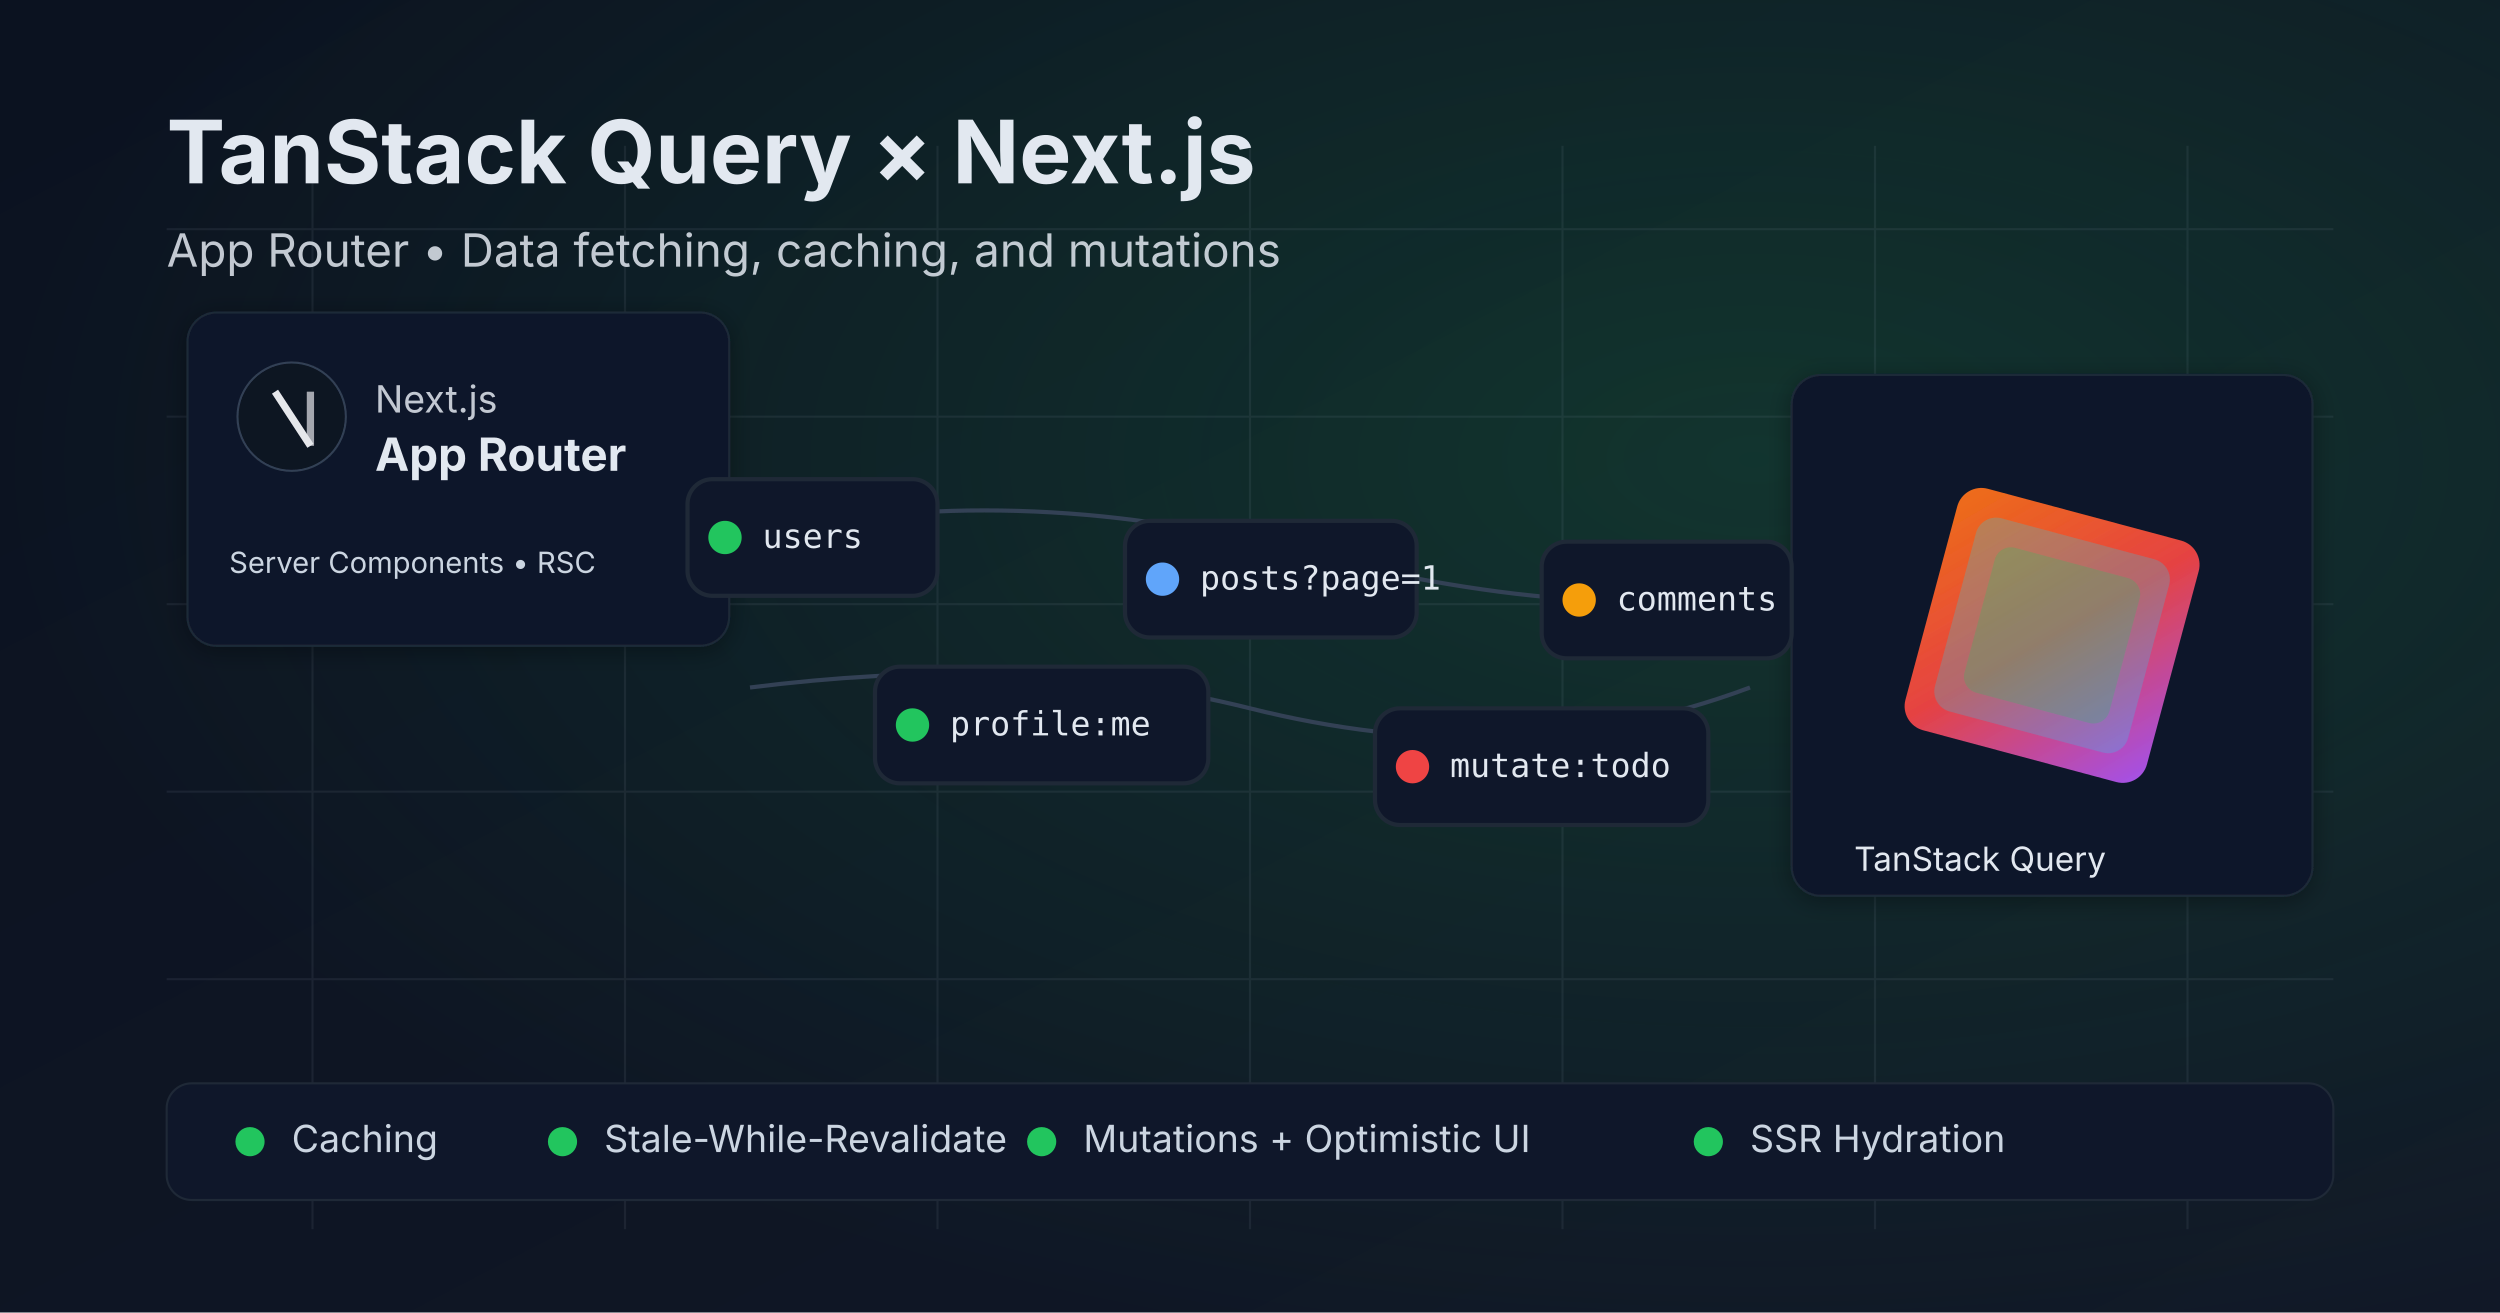
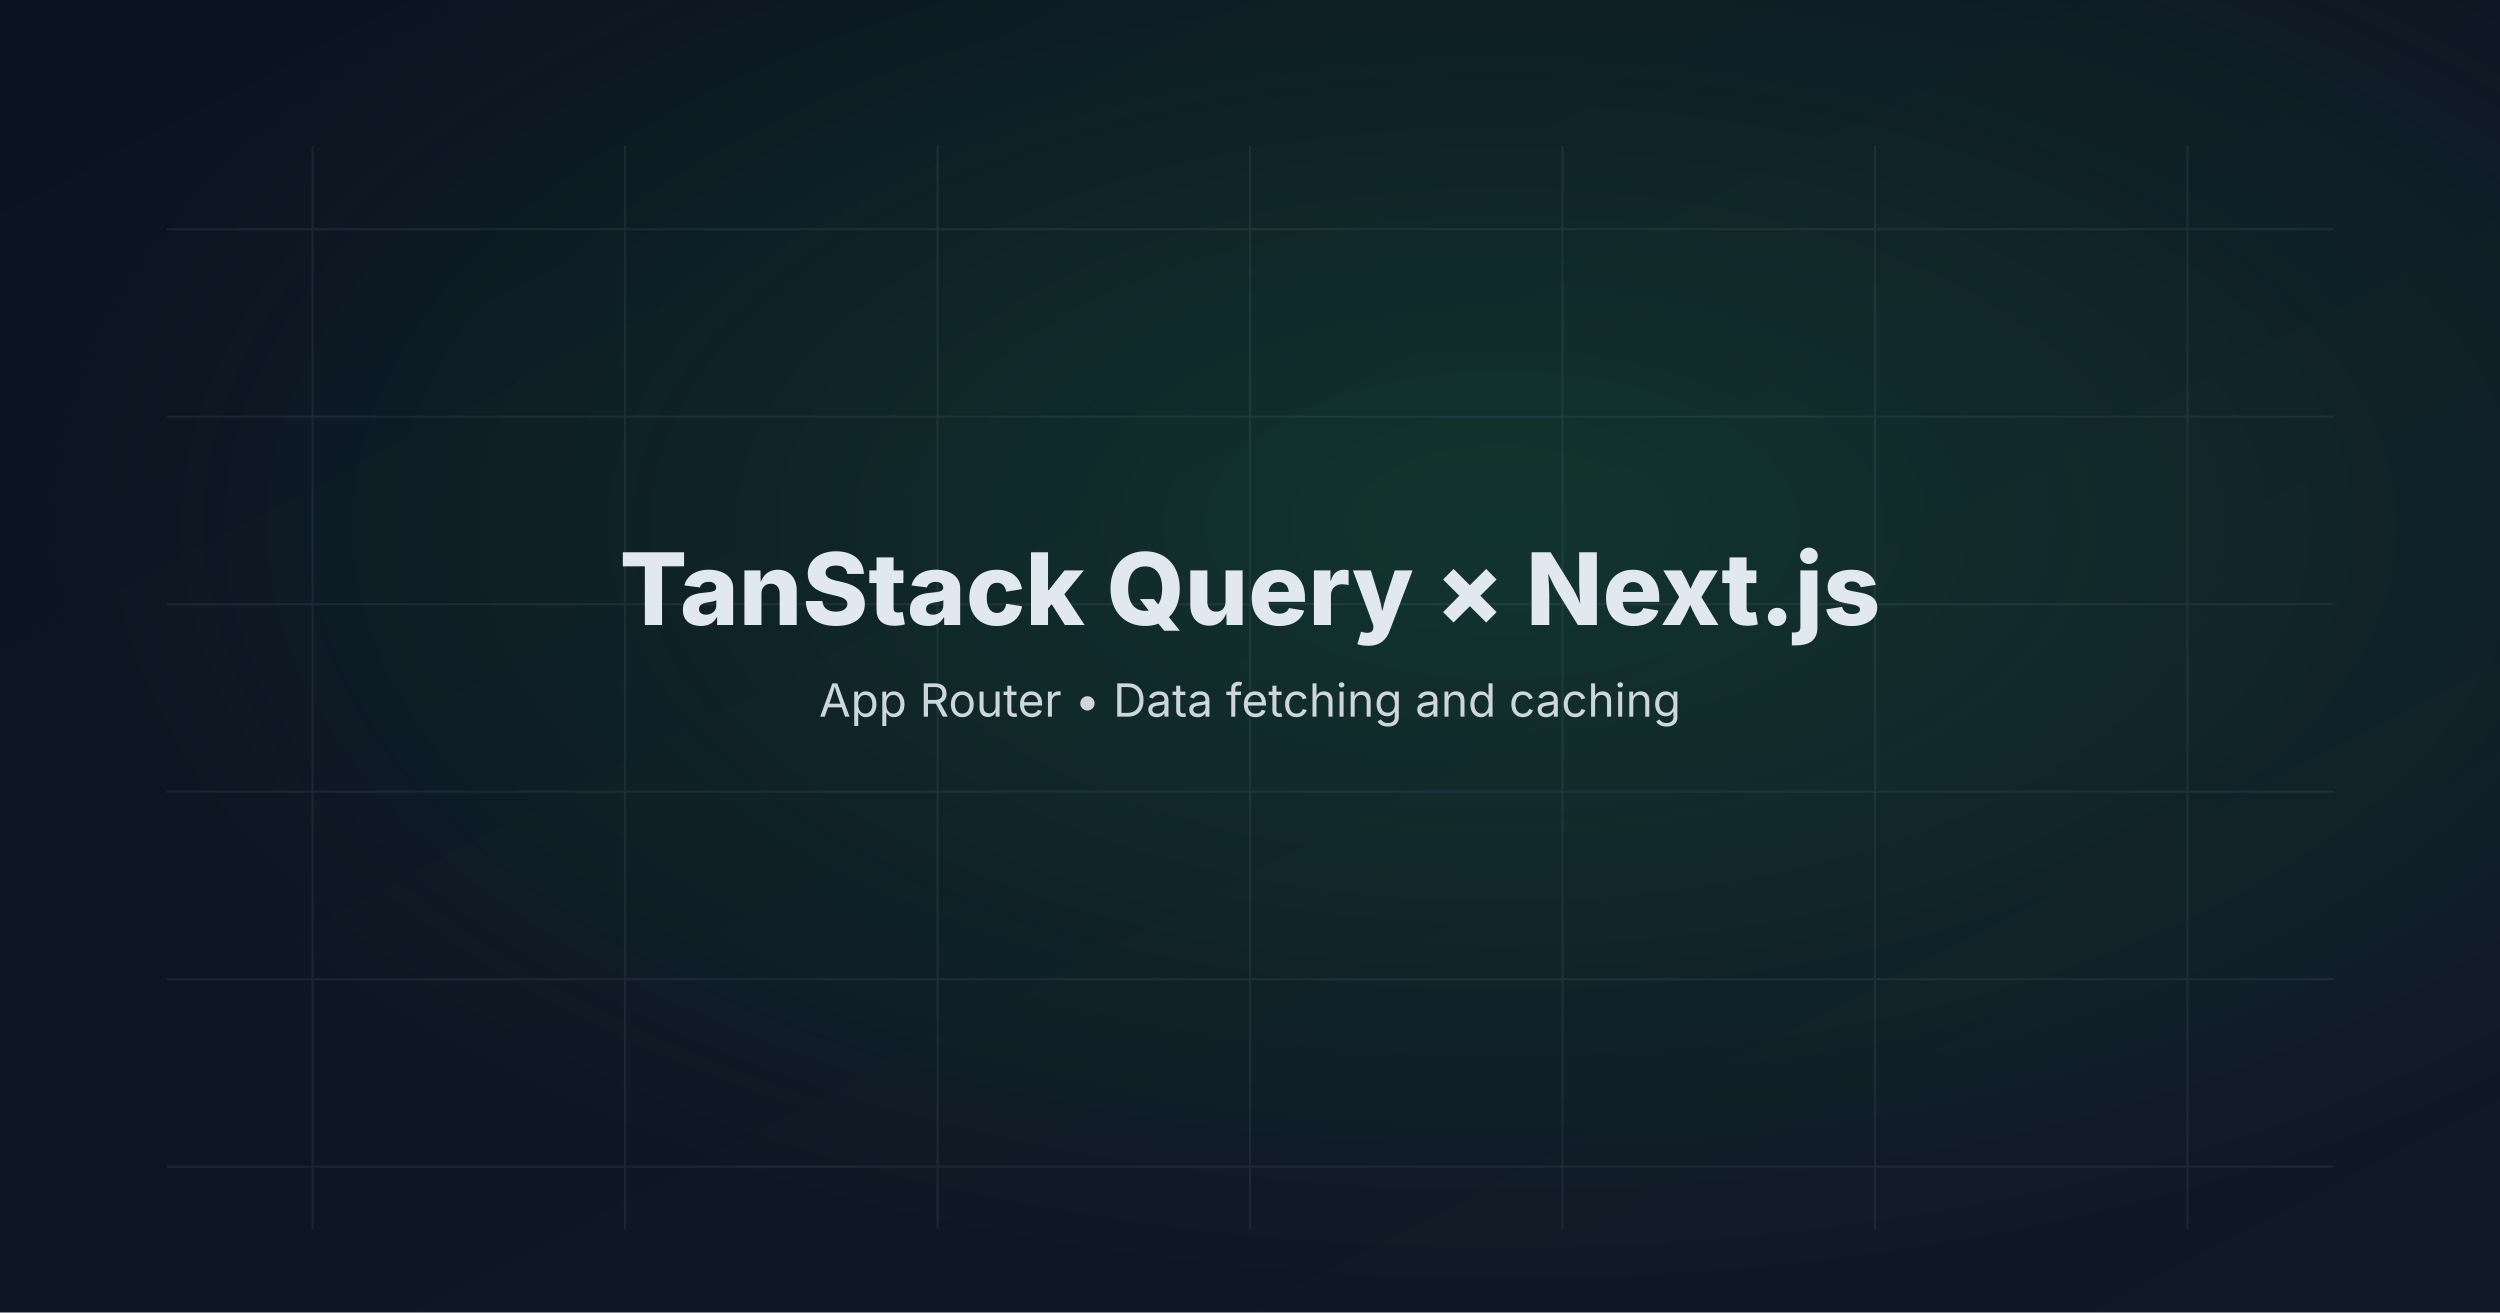
- <svg xmlns="http://www.w3.org/2000/svg" viewBox="0 0 1200 630" role="img" aria-label="TanStack Query with Next.js App Router cover">
+ <svg xmlns="http://www.w3.org/2000/svg" viewBox="0 0 1200 630" role="img" aria-label="TanStack Query × Next.js cover">
  <defs>
    <linearGradient id="bg" x1="0" y1="0" x2="1" y2="1">
      <stop offset="0%" stop-color="#0b1220" />
      <stop offset="100%" stop-color="#111827" />
    </linearGradient>
-     <radialGradient id="glow" cx="70%" cy="35%" r="70%">
+     <radialGradient id="glow" cx="60%" cy="40%" r="60%">
      <stop offset="0%" stop-color="#22c55e" stop-opacity="0.18" />
      <stop offset="100%" stop-color="#22c55e" stop-opacity="0" />
    </radialGradient>
-     <linearGradient id="stack" x1="0" y1="0" x2="1" y2="1">
-       <stop offset="0%" stop-color="#f97316" />
-       <stop offset="50%" stop-color="#ef4444" />
-       <stop offset="100%" stop-color="#a855f7" />
-     </linearGradient>
-     <filter id="shadow" x="-20%" y="-20%" width="140%" height="140%">
-       <feDropShadow dx="0" dy="2" stdDeviation="6" flood-color="#000" flood-opacity="0.35" />
-     </filter>
  </defs>
  <rect width="1200" height="630" fill="url(#bg)" />
  <rect width="1200" height="630" fill="url(#glow)" />
  <g opacity="0.10" stroke="#94a3b8" stroke-width="1">
    <path d="M80 110 H1120" />
    <path d="M80 200 H1120" />
    <path d="M80 290 H1120" />
    <path d="M80 380 H1120" />
    <path d="M80 470 H1120" />
    <path d="M80 560 H1120" />
    <path d="M150 70 V590" />
    <path d="M300 70 V590" />
    <path d="M450 70 V590" />
    <path d="M600 70 V590" />
    <path d="M750 70 V590" />
    <path d="M900 70 V590" />
    <path d="M1050 70 V590" />
  </g>
-   <g filter="url(#shadow)">
-     <rect x="90" y="150" width="260" height="160" rx="14" fill="#0f172a" stroke="#1f2937" />
-     <circle cx="140" cy="200" r="26" fill="#0b1220" stroke="#334155" />
-     <path d="M132 188 L149 214" stroke="#e5e7eb" stroke-width="3.5" />
-     <path d="M149 188 L149 214" stroke="#e5e7eb" stroke-width="3.5" opacity="0.7" />
-     <g fill="#e2e8f0" font-family="Inter, system-ui, -apple-system, Segoe UI, Roboto">
-       <text x="180" y="198" font-size="18" opacity="0.85">Next.js</text>
-       <text x="180" y="226" font-size="22" font-weight="700">App Router</text>
-       <text x="110" y="275" font-size="14" fill="#cbd5e1">Server Components • RSC</text>
-     </g>
-   </g>
-   <g transform="translate(870, 190)" filter="url(#shadow)">
-     <rect x="-10" y="-10" width="250" height="250" rx="14" fill="#0f172a" stroke="#1f2937" />
-     <g transform="translate(115,115)">
-       <rect x="-60" y="-60" width="120" height="120" rx="12" transform="rotate(15)" fill="url(#stack)" opacity="0.95" />
-       <rect x="-48" y="-48" width="96" height="96" rx="10" transform="rotate(15)" fill="#22d3ee" opacity="0.25" />
-       <rect x="-36" y="-36" width="72" height="72" rx="8" transform="rotate(15)" fill="#22c55e" opacity="0.25" />
-     </g>
-     <text x="20" y="228" fill="#e2e8f0" font-family="Inter, system-ui, -apple-system, Segoe UI, Roboto" font-size="16">TanStack Query</text>
-   </g>
-   <g stroke-width="2">
-     <g stroke="#334155" fill="none">
-       <path d="M360 260 C 420 240, 520 240, 600 260 S 780 300, 840 280" />
-       <path d="M360 330 C 440 320, 520 320, 600 340 S 760 360, 840 330" />
-     </g>
-     <g>
-       <rect x="330" y="230" width="120" height="56" rx="12" fill="#0f172a" stroke="#1f2937" />
-       <circle cx="348" cy="258" r="8" fill="#22c55e" />
-       <text x="366" y="263" font-size="16" fill="#e2e8f0" font-family="ui-monospace, SFMono-Regular, Menlo, Consolas, monospace">users</text>
-       <rect x="540" y="250" width="140" height="56" rx="12" fill="#0f172a" stroke="#1f2937" />
-       <circle cx="558" cy="278" r="8" fill="#60a5fa" />
-       <text x="576" y="283" font-size="16" fill="#e2e8f0" font-family="ui-monospace, SFMono-Regular, Menlo, Consolas, monospace">posts?page=1</text>
-       <rect x="740" y="260" width="120" height="56" rx="12" fill="#0f172a" stroke="#1f2937" />
-       <circle cx="758" cy="288" r="8" fill="#f59e0b" />
-       <text x="776" y="293" font-size="16" fill="#e2e8f0" font-family="ui-monospace, SFMono-Regular, Menlo, Consolas, monospace">comments</text>
-       <rect x="420" y="320" width="160" height="56" rx="12" fill="#0f172a" stroke="#1f2937" />
-       <circle cx="438" cy="348" r="8" fill="#22c55e" />
-       <text x="456" y="353" font-size="16" fill="#e2e8f0" font-family="ui-monospace, SFMono-Regular, Menlo, Consolas, monospace">profile:me</text>
-       <rect x="660" y="340" width="160" height="56" rx="12" fill="#0f172a" stroke="#1f2937" />
-       <circle cx="678" cy="368" r="8" fill="#ef4444" />
-       <text x="696" y="373" font-size="16" fill="#e2e8f0" font-family="ui-monospace, SFMono-Regular, Menlo, Consolas, monospace">mutate:todo</text>
-     </g>
-   </g>
-   <g font-family="Inter, system-ui, -apple-system, Segoe UI, Roboto" font-size="18" fill="#cbd5e1">
-     <rect x="80" y="520" width="1040" height="56" rx="12" fill="#0f172a" stroke="#1f2937" />
-     <g>
-       <circle cx="120" cy="548" r="7" fill="#22c55e" />
-       <text x="140" y="553">Caching</text>
-     </g>
-     <g>
-       <circle cx="270" cy="548" r="7" fill="#22c55e" />
-       <text x="290" y="553">Stale-While-Revalidate</text>
-     </g>
-     <g>
-       <circle cx="500" cy="548" r="7" fill="#22c55e" />
-       <text x="520" y="553">Mutations + Optimistic UI</text>
-     </g>
-     <g>
-       <circle cx="820" cy="548" r="7" fill="#22c55e" />
-       <text x="840" y="553">SSR Hydration</text>
-     </g>
-   </g>
-   <g fill="#e2e8f0" font-family="Inter, system-ui, -apple-system, Segoe UI, Roboto">
-     <text x="80" y="88" font-size="42" font-weight="700">TanStack Query × Next.js</text>
-     <text x="80" y="128" font-size="22" opacity="0.85">App Router • Data fetching, caching, and mutations</text>
+   <g fill="#e2e8f0" font-family="Inter, system-ui, -apple-system, 'Segoe UI', Roboto, Ubuntu, Cantarell, 'Noto Sans', Helvetica, Arial">
+     <text x="600" y="300" text-anchor="middle" font-size="48" font-weight="800">TanStack Query × Next.js</text>
+     <text x="600" y="344" text-anchor="middle" font-size="22" opacity="0.9">App Router • Data fetching and caching</text>
  </g>
</svg>
